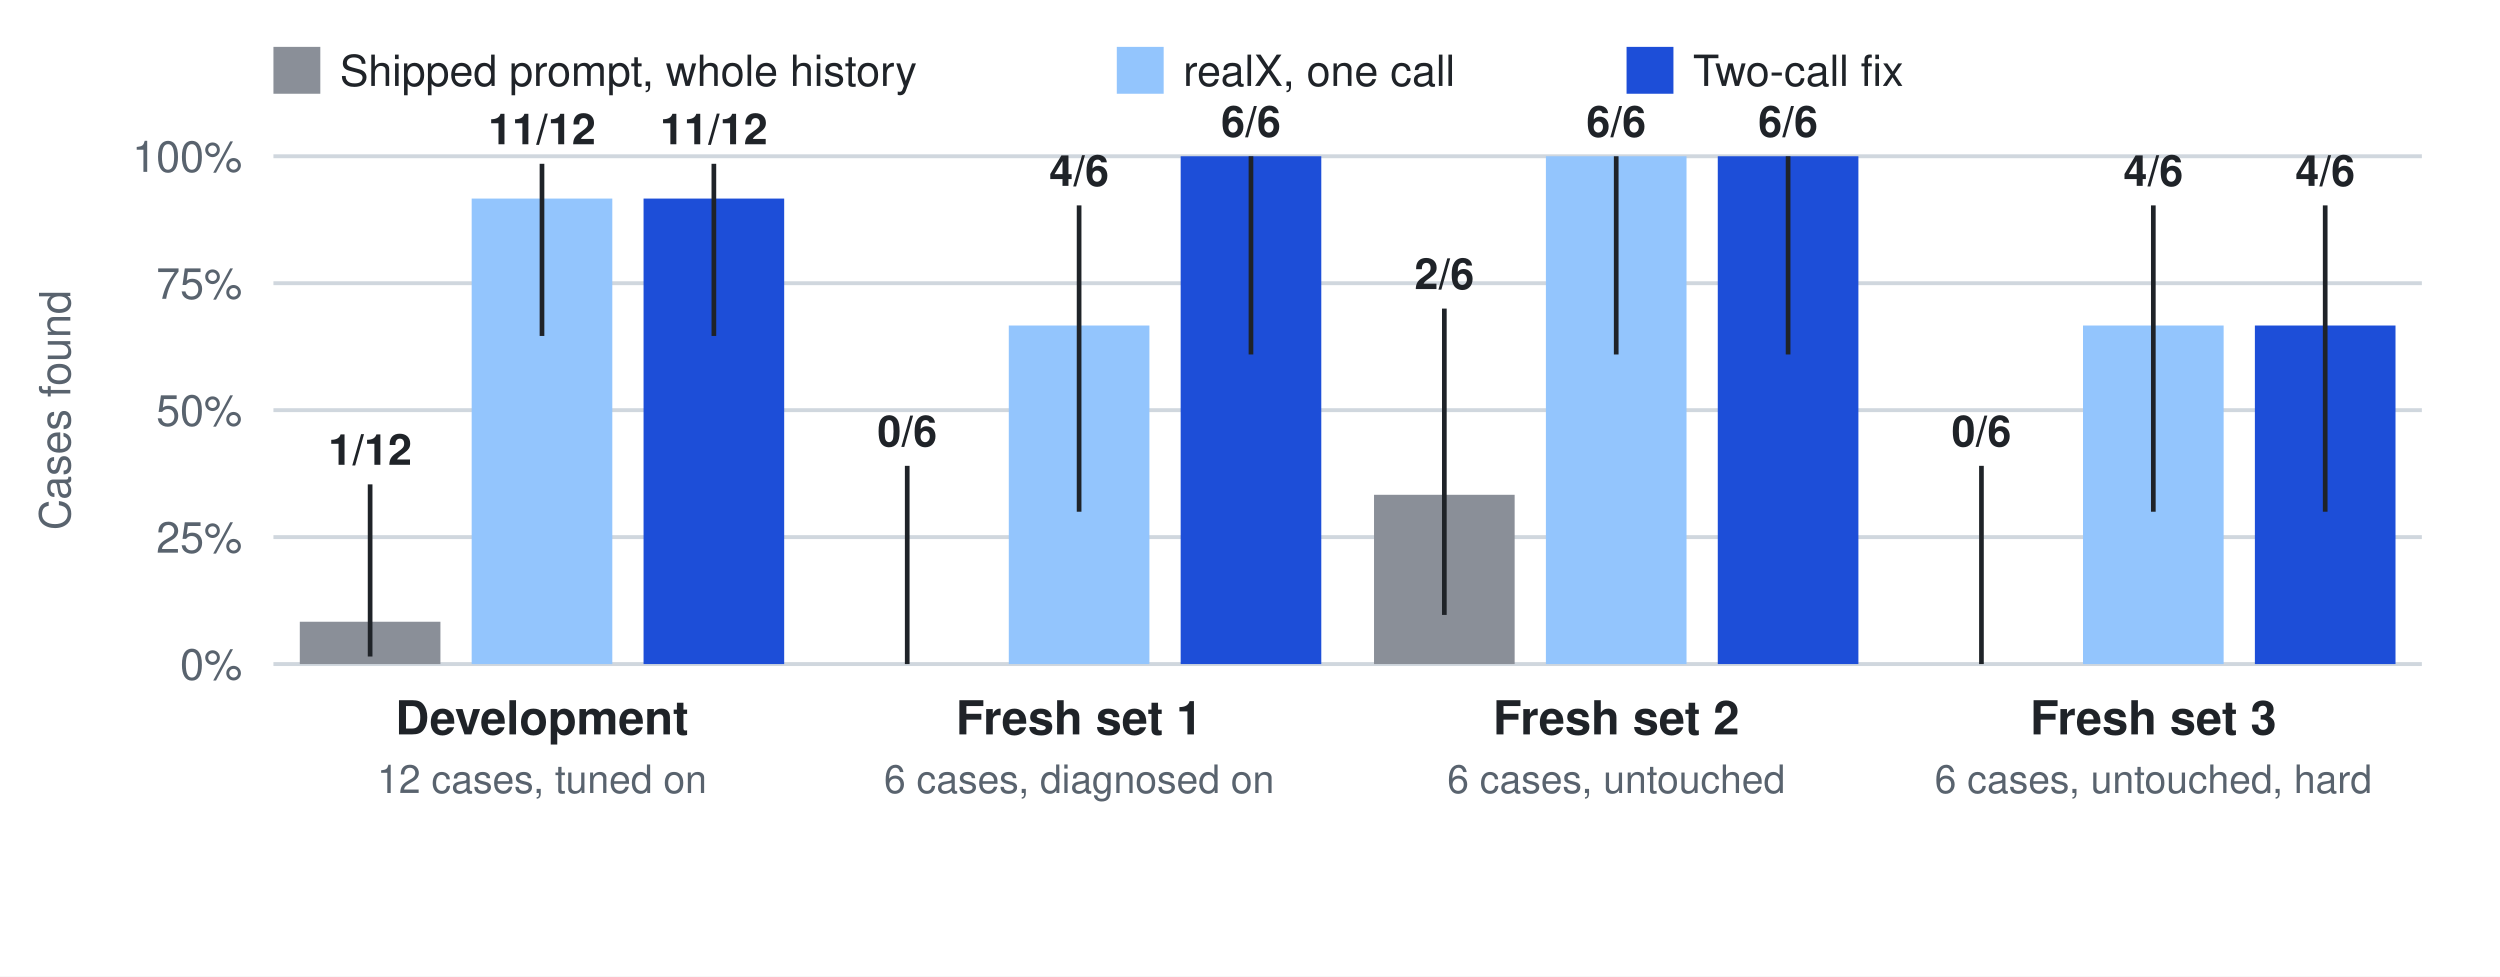
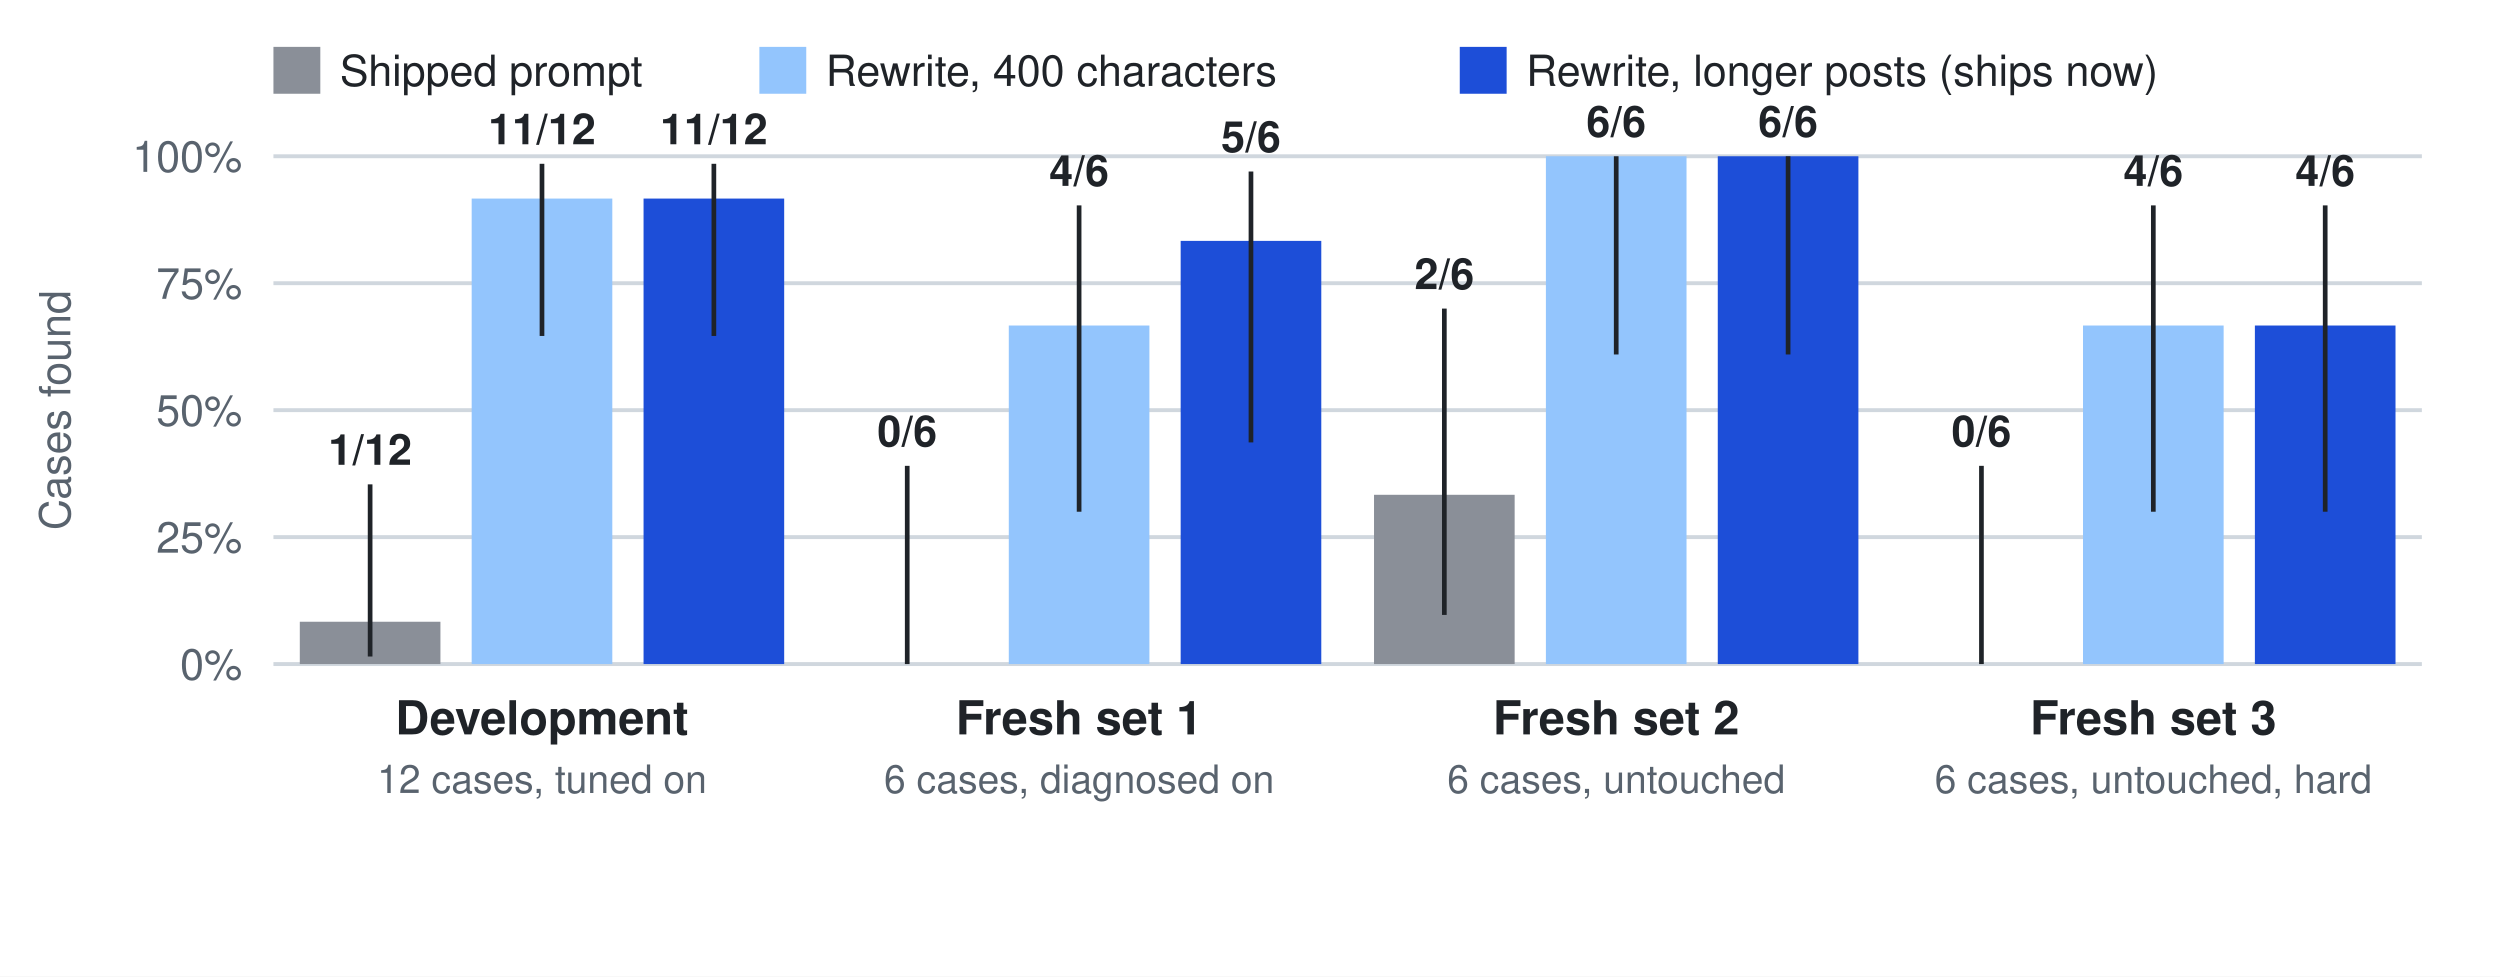
<svg xmlns="http://www.w3.org/2000/svg" viewBox="0 0 640 250" width="640" height="250" font-family="Helvetica, Arial, sans-serif">
  <rect width="640" height="250" fill="white" />
  <line x1="70" x2="620" y1="170.0" y2="170.0" stroke="#d0d7de" />
  <text x="62" y="174.0" font-size="11" text-anchor="end" fill="#59636e" font-weight="normal">0%</text>
  <line x1="70" x2="620" y1="137.5" y2="137.5" stroke="#d0d7de" />
  <text x="62" y="141.5" font-size="11" text-anchor="end" fill="#59636e" font-weight="normal">25%</text>
  <line x1="70" x2="620" y1="105.0" y2="105.0" stroke="#d0d7de" />
  <text x="62" y="109.0" font-size="11" text-anchor="end" fill="#59636e" font-weight="normal">50%</text>
  <line x1="70" x2="620" y1="72.5" y2="72.5" stroke="#d0d7de" />
  <text x="62" y="76.5" font-size="11" text-anchor="end" fill="#59636e" font-weight="normal">75%</text>
  <line x1="70" x2="620" y1="40.0" y2="40.0" stroke="#d0d7de" />
  <text x="62" y="44.0" font-size="11" text-anchor="end" fill="#59636e" font-weight="normal">100%</text>
  <rect x="76.75" y="159.167" width="36" height="10.833" fill="#8a8f98" />
  <line x1="94.75" x2="94.75" y1="168.068" y2="123.995" stroke="#1f2328" stroke-width="1.2" />
  <text x="94.75" y="118.995" font-size="11" text-anchor="middle" fill="#1f2328" font-weight="bold">1/12</text>
  <rect x="120.75" y="50.833" width="36" height="119.167" fill="#93c5fd" />
  <line x1="138.75" x2="138.75" y1="86.005" y2="41.932" stroke="#1f2328" stroke-width="1.2" />
  <text x="138.75" y="36.932" font-size="11" text-anchor="middle" fill="#1f2328" font-weight="bold">11/12</text>
  <rect x="164.75" y="50.833" width="36" height="119.167" fill="#1d4ed8" />
  <line x1="182.75" x2="182.75" y1="86.005" y2="41.932" stroke="#1f2328" stroke-width="1.2" />
  <text x="182.75" y="36.932" font-size="11" text-anchor="middle" fill="#1f2328" font-weight="bold">11/12</text>
  <text x="138.75" y="188" font-size="12" text-anchor="middle" fill="#1f2328" font-weight="bold">Development</text>
  <text x="138.75" y="203" font-size="10" text-anchor="middle" fill="#59636e" font-weight="normal">12 cases, tuned on</text>
  <rect x="214.25" y="170.0" width="36" height="0.0" fill="#8a8f98" />
  <line x1="232.25" x2="232.25" y1="170.0" y2="119.255" stroke="#1f2328" stroke-width="1.2" />
  <text x="232.25" y="114.255" font-size="11" text-anchor="middle" fill="#1f2328" font-weight="bold">0/6</text>
  <rect x="258.25" y="83.333" width="36" height="86.667" fill="#93c5fd" />
  <line x1="276.25" x2="276.25" y1="131.002" y2="52.58" stroke="#1f2328" stroke-width="1.2" />
  <text x="276.25" y="47.58" font-size="11" text-anchor="middle" fill="#1f2328" font-weight="bold">4/6</text>
-   <rect x="302.25" y="40.0" width="36" height="130.0" fill="#1d4ed8" />
-   <line x1="320.25" x2="320.25" y1="90.745" y2="40.0" stroke="#1f2328" stroke-width="1.2" />
-   <text x="320.25" y="35.0" font-size="11" text-anchor="middle" fill="#1f2328" font-weight="bold">6/6</text>
+   <rect x="302.25" y="61.667" width="36" height="108.333" fill="#1d4ed8" />
+   <line x1="320.25" x2="320.25" y1="113.256" y2="43.907" stroke="#1f2328" stroke-width="1.2" />
+   <text x="320.25" y="38.907" font-size="11" text-anchor="middle" fill="#1f2328" font-weight="bold">5/6</text>
  <text x="276.25" y="188" font-size="12" text-anchor="middle" fill="#1f2328" font-weight="bold">Fresh set 1</text>
  <text x="276.25" y="203" font-size="10" text-anchor="middle" fill="#59636e" font-weight="normal">6 cases, diagnosed on</text>
  <rect x="351.75" y="126.667" width="36" height="43.333" fill="#8a8f98" />
  <line x1="369.75" x2="369.75" y1="157.42" y2="78.998" stroke="#1f2328" stroke-width="1.2" />
  <text x="369.75" y="73.998" font-size="11" text-anchor="middle" fill="#1f2328" font-weight="bold">2/6</text>
  <rect x="395.75" y="40.0" width="36" height="130.0" fill="#93c5fd" />
  <line x1="413.75" x2="413.75" y1="90.745" y2="40.0" stroke="#1f2328" stroke-width="1.2" />
  <text x="413.75" y="35.0" font-size="11" text-anchor="middle" fill="#1f2328" font-weight="bold">6/6</text>
  <rect x="439.75" y="40.0" width="36" height="130.0" fill="#1d4ed8" />
  <line x1="457.75" x2="457.75" y1="90.745" y2="40.0" stroke="#1f2328" stroke-width="1.2" />
  <text x="457.75" y="35.0" font-size="11" text-anchor="middle" fill="#1f2328" font-weight="bold">6/6</text>
  <text x="413.75" y="188" font-size="12" text-anchor="middle" fill="#1f2328" font-weight="bold">Fresh set 2</text>
  <text x="413.75" y="203" font-size="10" text-anchor="middle" fill="#59636e" font-weight="normal">6 cases, untouched</text>
  <rect x="489.25" y="170.0" width="36" height="0.0" fill="#8a8f98" />
  <line x1="507.25" x2="507.25" y1="170.0" y2="119.255" stroke="#1f2328" stroke-width="1.2" />
  <text x="507.25" y="114.255" font-size="11" text-anchor="middle" fill="#1f2328" font-weight="bold">0/6</text>
  <rect x="533.25" y="83.333" width="36" height="86.667" fill="#93c5fd" />
  <line x1="551.25" x2="551.25" y1="131.002" y2="52.58" stroke="#1f2328" stroke-width="1.2" />
  <text x="551.25" y="47.58" font-size="11" text-anchor="middle" fill="#1f2328" font-weight="bold">4/6</text>
  <rect x="577.25" y="83.333" width="36" height="86.667" fill="#1d4ed8" />
  <line x1="595.25" x2="595.25" y1="131.002" y2="52.58" stroke="#1f2328" stroke-width="1.2" />
  <text x="595.25" y="47.58" font-size="11" text-anchor="middle" fill="#1f2328" font-weight="bold">4/6</text>
  <text x="551.25" y="188" font-size="12" text-anchor="middle" fill="#1f2328" font-weight="bold">Fresh set 3</text>
  <text x="551.25" y="203" font-size="10" text-anchor="middle" fill="#59636e" font-weight="normal">6 cases, untouched, hard</text>
  <rect x="70" y="12" width="12" height="12" fill="#8a8f98" />
-   <text x="87" y="22" font-size="11" text-anchor="start" fill="#1f2328" font-weight="normal">Shipped prompt, whole history</text>
-   <rect x="285.9" y="12" width="12" height="12" fill="#93c5fd" />
-   <text x="302.9" y="22" font-size="11" text-anchor="start" fill="#1f2328" font-weight="normal">realX, one call</text>
-   <rect x="416.4" y="12" width="12" height="12" fill="#1d4ed8" />
-   <text x="433.4" y="22" font-size="11" text-anchor="start" fill="#1f2328" font-weight="normal">Two-call fix</text>
+   <text x="87" y="22" font-size="11" text-anchor="start" fill="#1f2328" font-weight="normal">Shipped prompt</text>
+   <rect x="194.4" y="12" width="12" height="12" fill="#93c5fd" />
+   <text x="211.4" y="22" font-size="11" text-anchor="start" fill="#1f2328" font-weight="normal">Rewrite, 400 characters</text>
+   <rect x="373.7" y="12" width="12" height="12" fill="#1d4ed8" />
+   <text x="390.7" y="22" font-size="11" text-anchor="start" fill="#1f2328" font-weight="normal">Rewrite, longer posts (ships now)</text>
  <text transform="rotate(-90 18 105.0)" x="18" y="105.0" font-size="11" text-anchor="middle" fill="#59636e" font-weight="normal">Cases found</text>
</svg>
